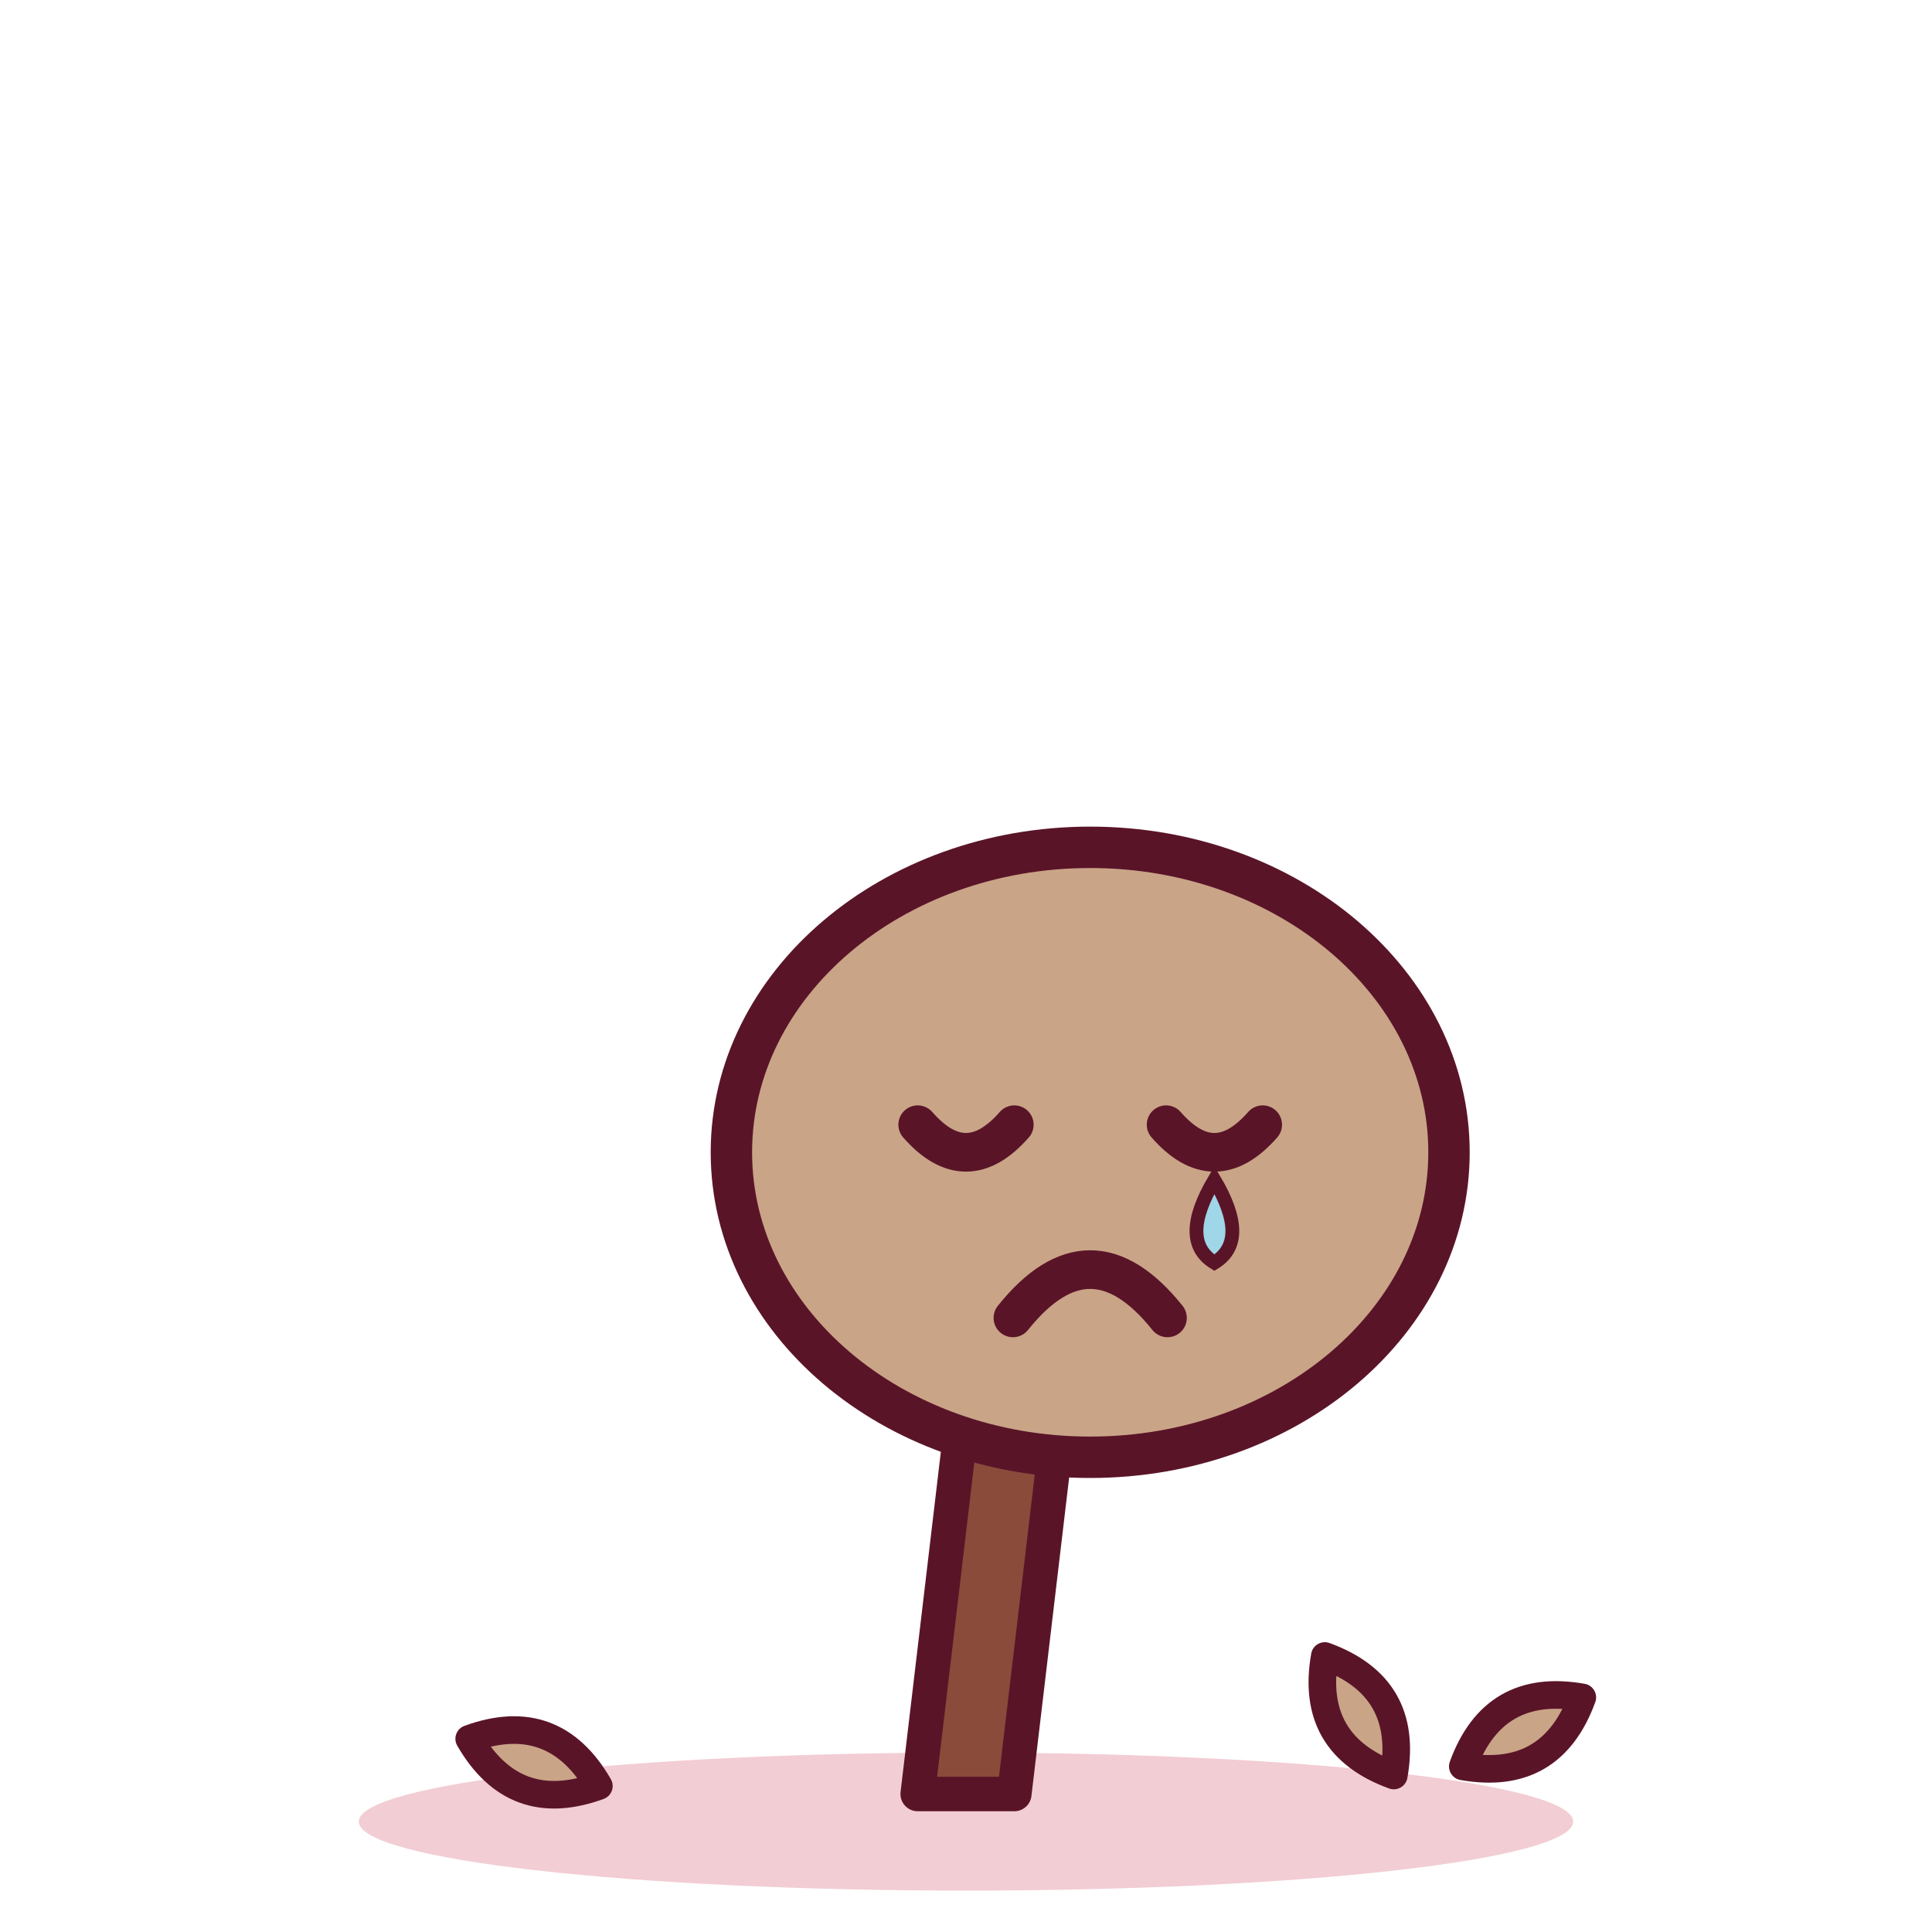
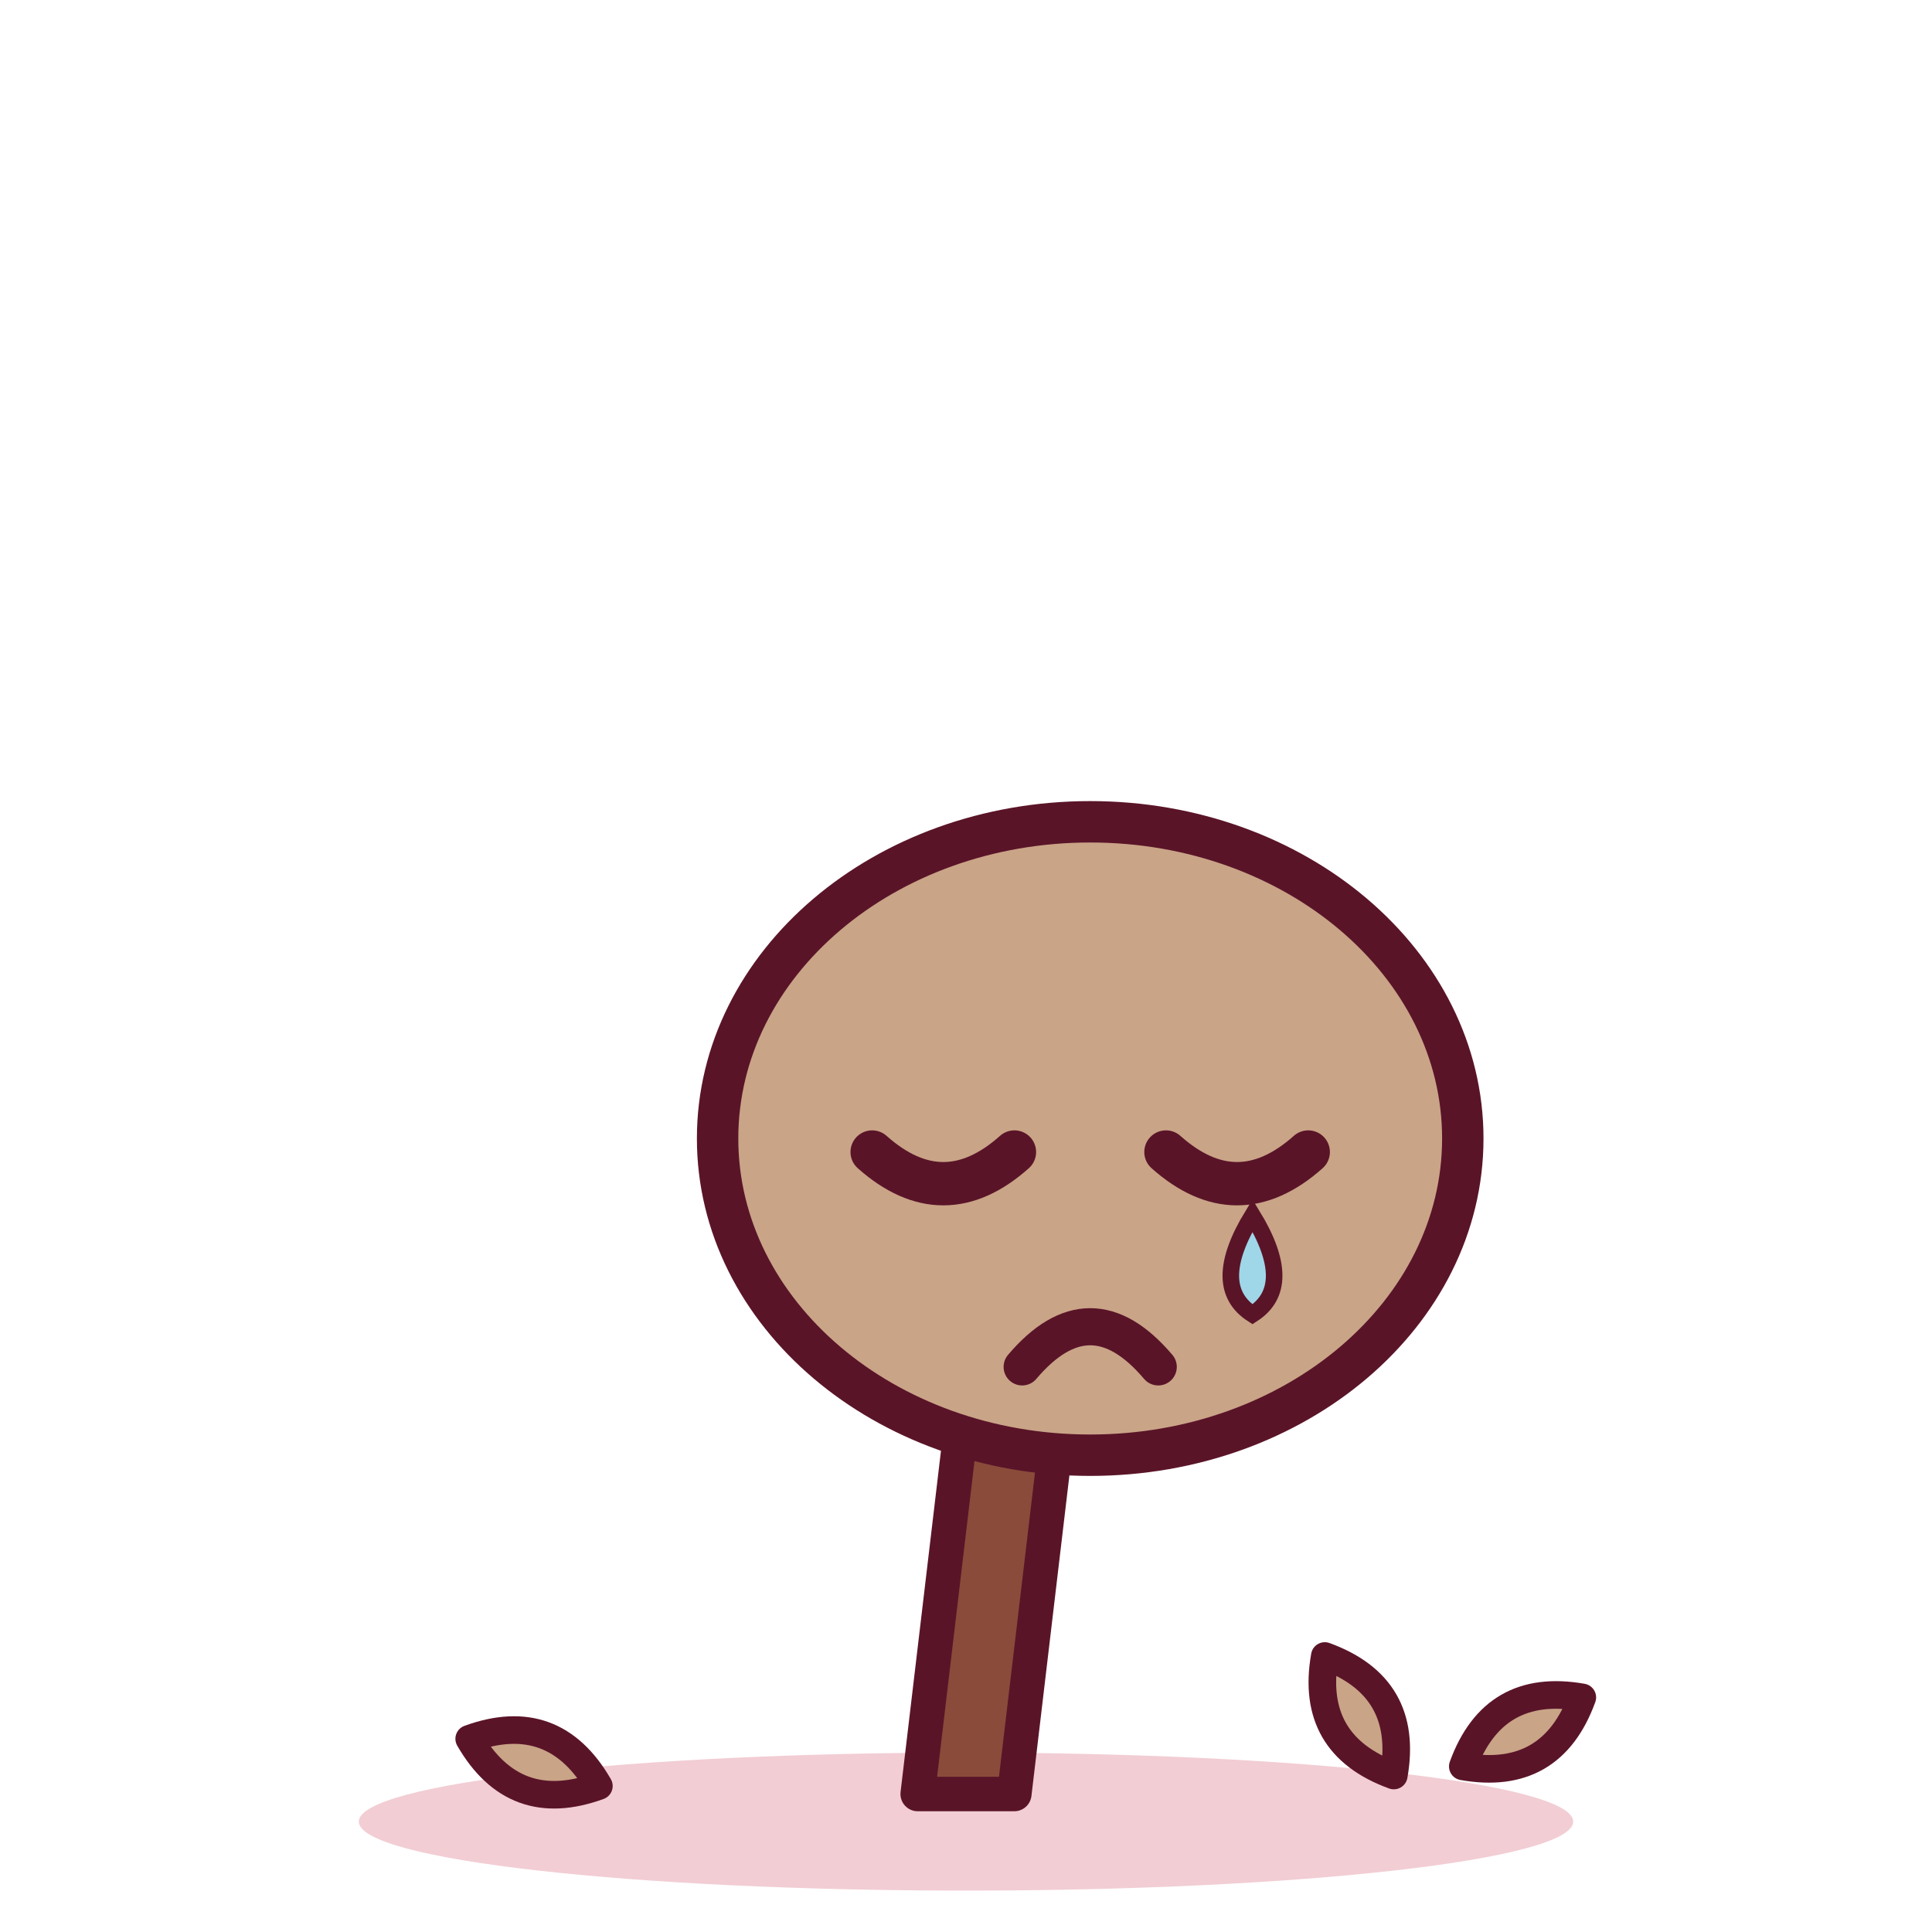
<svg xmlns="http://www.w3.org/2000/svg" viewBox="-10 0 140 140">
  <ellipse cx="60" cy="132" rx="44" ry="5" fill="#F2CDD4" />
  <path d="M56.5 130 L61 92 L68 92 L63.5 130 Z" fill="#8A4B3A" stroke="#5A1428" stroke-width="2.5" stroke-linejoin="round" />
-   <ellipse cx="69" cy="83.5" rx="26" ry="22.1" fill="#C9A487" stroke="#5A1428" stroke-width="3" />
-   <path d="M56.5 81.5 Q60 85.5 63.5 81.5 M74.5 81.5 Q78 85.5 81.5 81.5" stroke="#5A1428" stroke-width="2.8" fill="none" stroke-linecap="round" />
-   <path d="M63.4 95.5 Q69 88.5 74.6 95.5" stroke="#5A1428" stroke-width="2.8" fill="none" stroke-linecap="round" />
-   <path d="M78 85.5 q2.6 4.4 0 6 q-2.6 -1.6 0 -6 z" fill="#9FD6E8" stroke="#5A1428" stroke-width="1" />
+   <ellipse cx="69" cy="82.5" rx="27" ry="22.95" fill="#C9A487" stroke="#5A1428" stroke-width="3" />
+   <path d="M53.2 83.48 Q58.36 88.07 63.51 83.48" stroke="#5A1428" stroke-width="3.14" fill="none" stroke-linecap="round" />
+   <path d="M74.49 83.48 Q79.64 88.07 84.8 83.48" stroke="#5A1428" stroke-width="3.14" fill="none" stroke-linecap="round" />
+   <path d="M64.07 99.05 Q69 93.23 73.93 99.05" stroke="#5A1428" stroke-width="2.69" fill="none" stroke-linecap="round" />
+   <path d="M80.76 88.07 q3.14 5.15 0 7.17 q-3.14 -2.02 0 -7.17 z" fill="#9FD6E8" stroke="#5A1428" stroke-width="1.2" />
  <path d="M0 0 Q5 -4.2 10 0 Q5 4.2 0 0 Z" transform="translate(24 126) rotate(20)" fill="#C9A487" stroke="#5A1428" stroke-width="2" stroke-linejoin="round" />
  <path d="M0 0 Q5 -4.2 10 0 Q5 4.2 0 0 Z" transform="translate(96 128) rotate(-30)" fill="#C9A487" stroke="#5A1428" stroke-width="2" stroke-linejoin="round" />
  <path d="M0 0 Q5 -4.2 10 0 Q5 4.2 0 0 Z" transform="translate(86 120) rotate(60)" fill="#C9A487" stroke="#5A1428" stroke-width="2" stroke-linejoin="round" />
</svg>
